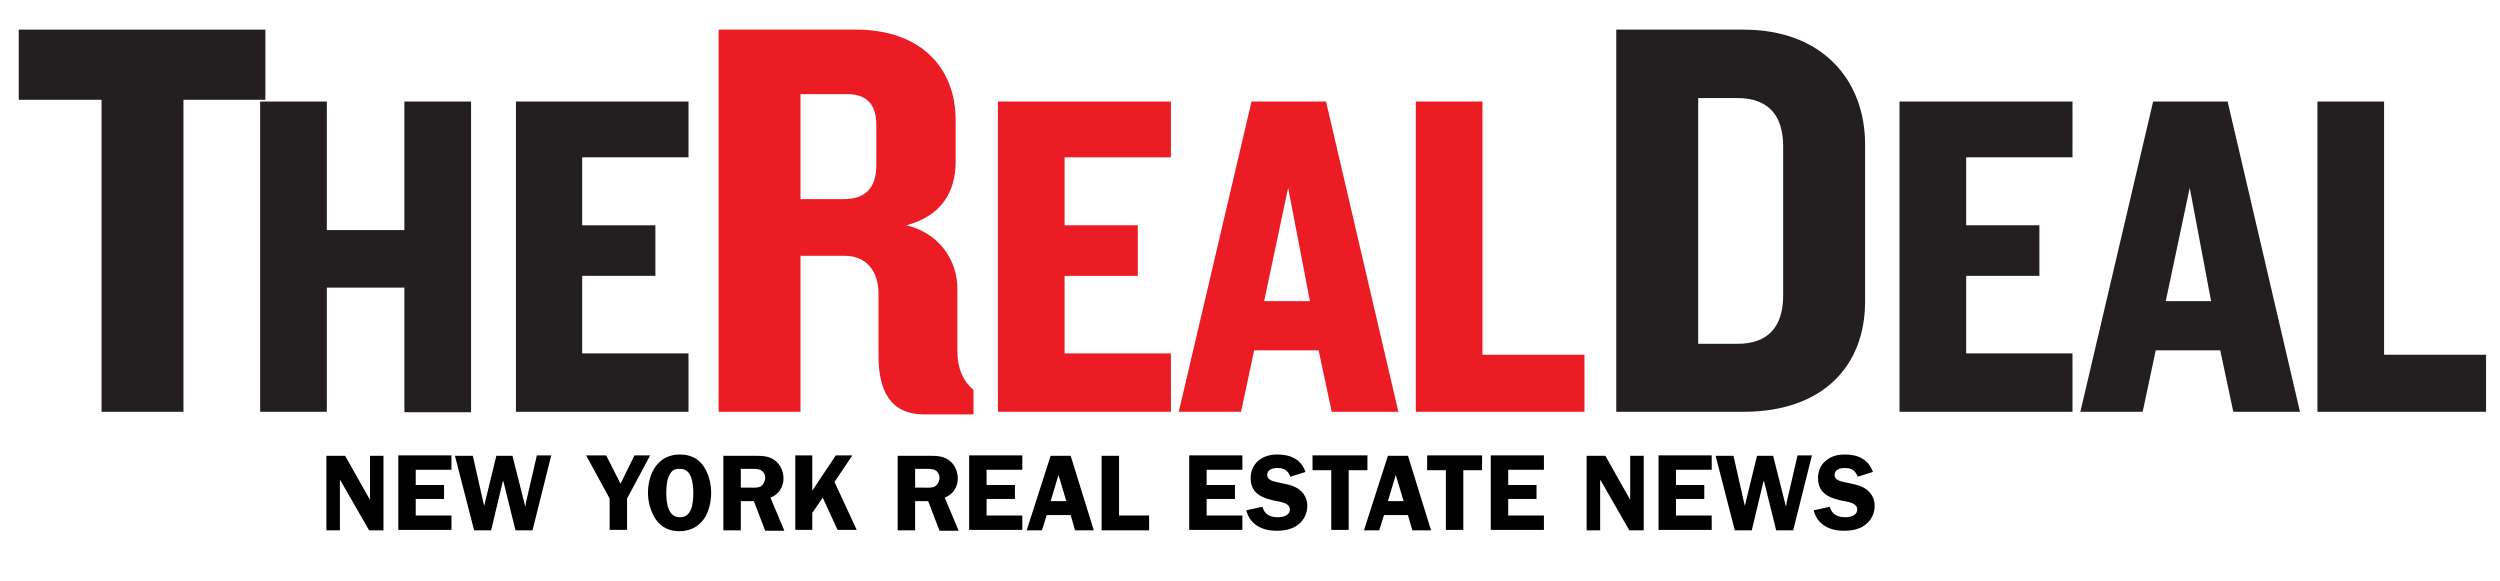
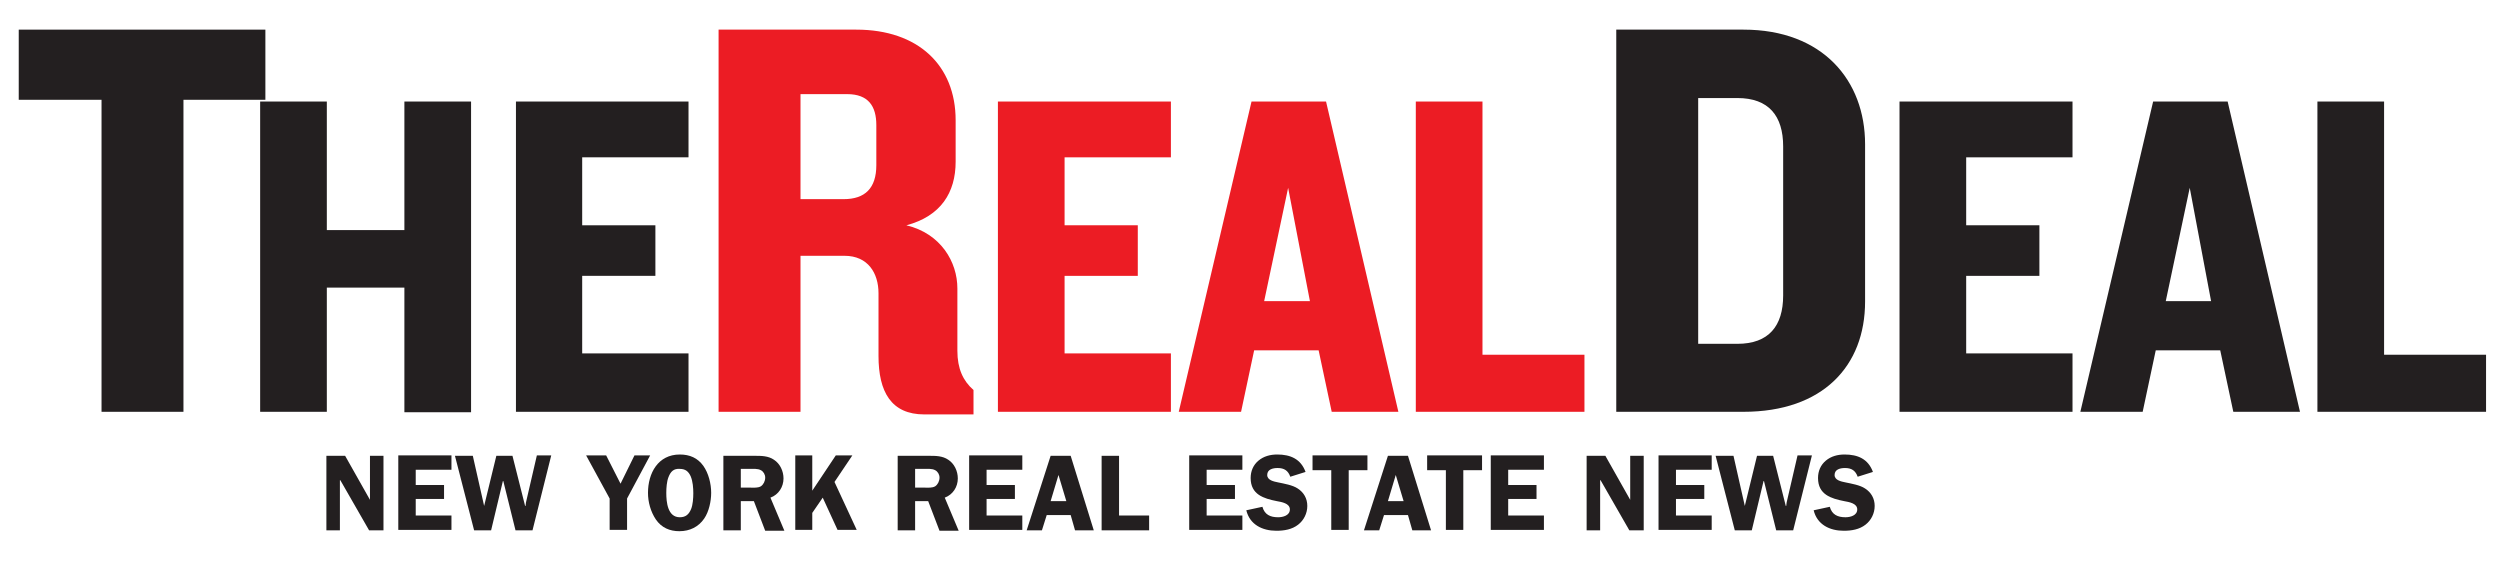
- <svg xmlns="http://www.w3.org/2000/svg" version="1.1" id="NEW_YORK" x="0px" y="0px" viewBox="0 0 573.7 133.3" style="enable-background:new 0 0 573.7 133.3;" xml:space="preserve">
+ <svg xmlns="http://www.w3.org/2000/svg" version="1.1" id="trd-ny-logo" x="0px" y="0px" viewBox="0 0 573.7 133.3" style="enable-background:new 0 0 573.7 133.3;" xml:space="preserve">
  <style type="text/css">
	.st0{fill:#231F20;}
	.st1{fill:#EC1C24;}
- 	.st2{enable-background:new    ;}
</style>
  <path class="st0" d="M570.5,94.5V81.4h-23.4V23.3h-15.3v71.2H570.5z M507.4,69.1H497l5.5-26L507.4,69.1z M527.8,94.5l-16.6-71.2  h-17.1l-16.7,71.2h14.3l3-14.1h14.8l3,14.1H527.8z M475.6,94.5V81.1h-24.4V63.3H468V51.7h-16.8V36.1h24.4V23.3h-39.7v71.2H475.6z   M409.2,67.8c0,7-3.3,11.1-10.5,11.1h-9V22.5h9c7.2,0,10.5,4.1,10.5,11.1V67.8z M428,69.2V33.1c0-14.6-9.7-26.3-27.9-26.3h-29.2  v87.7h29.2C418.3,94.5,428,84,428,69.2" />
  <path class="st1" d="M363.6,94.5V81.4h-23.4V23.3h-15.3v71.2H363.6z M300.6,69.1h-10.5l5.5-26L300.6,69.1z M320.9,94.5l-16.6-71.2  h-17.1l-16.7,71.2h14.3l3-14.1h14.8l3,14.1H320.9z M268.7,94.5V81.1h-24.4V63.3h16.8V51.7h-16.8V36.1h24.4V23.3H229v71.2H268.7z   M201.1,37.9c0,5.3-2.6,7.8-7.5,7.8h-9.9V21.6h10.7c4.9,0,6.7,2.8,6.7,7.1V37.9z M223.4,95v-5.5c-2.4-2.1-3.7-4.9-3.7-9V66.2  c0-6.1-3.8-12.6-11.7-14.5c7.9-2.1,11.3-7.5,11.3-14.6v-9.5c0-12.6-8.6-20.8-22.8-20.8h-31.6v87.7h18.8V58.7h10.1  c5.4,0,7.8,4,7.8,8.6v14.4c0,8.2,2.9,13.4,10.5,13.4h11.3V95z" />
-   <path class="st0" d="M92.8,23.3v29.5H75V23.3H59.7v71.2H75V66h17.8v28.6h15.3V23.3H92.8z M118.4,23.3v71.2H158V81.1h-24.4V63.3h16.8  V51.7h-16.8V36.1H158V23.3H118.4z M4.3,6.8v16.1h19v71.6h18.8V22.9h18.8V6.8H4.3z" />
-   <g class="st2">
+   <path class="st0" d="M92.8,23.3v29.5H75V23.3H59.7v71.2H75V66h17.8v28.6h15.3V23.3H92.8z M118.4,23.3v71.2H158V81.1h-24.4V63.3h16.8 V51.7h-16.8V36.1H158V23.3H118.4z M4.3,6.8v16.1h19v71.6h18.8V22.9h18.8V6.8H4.3z" />
+   <g class="st0">
    <path d="M88.1,121.7h-3.4l-6.6-11.5H78v11.5h-3.1v-17.1h4.3l5.7,10.1h0v-10.1h3.1V121.7z" />
    <path d="M95.4,107.8v3.5h6.5v3.2h-6.5v3.8h8.2v3.3H91.4v-17.1h12.2v3.3H95.4z" />
    <path d="M122.2,121.7h-3.9l-2.8-11.3h-0.1l-2.7,11.3h-3.9l-4.4-17.1h4.1l2.6,11.5h0l2.8-11.5h3.7l2.9,11.5h0.1l0.1-0.8l2.5-10.8   h3.3L122.2,121.7z" />
    <path d="M143.9,114.4v7.2h-4v-7.2l-5.4-9.9h4.6l3.3,6.5l3.2-6.5h3.6L143.9,114.4z" />
    <path d="M150.5,119.2c-1.2-1.8-1.8-4-1.8-6.1c0-4.5,2.3-8.8,7.3-8.8c2.3,0,4.1,0.8,5.4,2.6c1.2,1.7,1.8,4.1,1.8,6.2   c0,1.9-0.5,4.3-1.6,5.9c-1.3,1.9-3.3,2.9-5.7,2.9C153.7,121.9,151.8,121.1,150.5,119.2z M153.4,109.5c-0.4,1-0.5,2.5-0.5,3.6   c0,2.1,0.3,5.6,3.1,5.6c1.4,0,2.1-0.7,2.6-1.9c0.4-1,0.5-2.5,0.5-3.6c0-1.2-0.1-2.7-0.6-3.9c-0.5-1.1-1.2-1.7-2.5-1.7   C154.6,107.5,153.9,108.2,153.4,109.5z" />
    <path d="M170,121.7h-4v-17.1h7.2c1.5,0,3.1,0,4.4,0.9c1.4,0.9,2.2,2.6,2.2,4.3c0,1.9-1.1,3.7-3,4.4l3.2,7.6h-4.4l-2.6-6.8H170   V121.7z M170,111.9h2.2c0.8,0,1.7,0.1,2.4-0.3c0.6-0.4,1-1.2,1-2c0-0.7-0.4-1.4-1-1.7c-0.7-0.4-1.8-0.3-2.6-0.3H170V111.9z" />
    <path d="M186.4,112.6l5.4-8.1h3.8l-4.1,6.1l5.1,11h-4.4l-3.4-7.4l-2.4,3.5v3.9h-3.9v-17.1h3.9V112.6z" />
    <path d="M210,121.7h-4v-17.1h7.2c1.5,0,3.1,0,4.4,0.9c1.4,0.9,2.2,2.6,2.2,4.3c0,1.9-1.1,3.7-3,4.4l3.2,7.6h-4.4l-2.6-6.8H210   V121.7z M210,111.9h2.2c0.8,0,1.7,0.1,2.4-0.3c0.6-0.4,1-1.2,1-2c0-0.7-0.4-1.4-1-1.7c-0.7-0.4-1.8-0.3-2.6-0.3H210V111.9z" />
    <path d="M226.4,107.8v3.5h6.5v3.2h-6.5v3.8h8.2v3.3h-12.2v-17.1h12.2v3.3H226.4z" />
    <path d="M251,121.7h-4.3l-1-3.5h-5.5l-1.1,3.5h-3.5l5.5-17.1h4.6L251,121.7z M244.7,115l-1.8-6l-1.8,6H244.7z" />
    <path d="M263.7,118.3v3.4h-10.9v-17.1h4v13.7H263.7z" />
    <path d="M276.9,107.8v3.5h6.5v3.2h-6.5v3.8h8.2v3.3h-12.2v-17.1h12.2v3.3H276.9z" />
    <path d="M296.1,109.4c-0.5-1.4-1.4-2-2.9-2c-1.1,0-2.4,0.3-2.4,1.6c0,1.2,1.5,1.5,2.5,1.7c1.4,0.3,3.3,0.6,4.5,1.4   c1.4,0.9,2.2,2.3,2.2,4c0,1.7-0.8,3.3-2.1,4.3c-1.4,1.1-3.2,1.4-5,1.4c-3.2,0-6.1-1.4-6.9-4.7l3.7-0.8c0.5,1.8,1.8,2.4,3.6,2.4   c1.1,0,2.7-0.4,2.7-1.8c0-1.4-1.9-1.7-3-1.9c-3-0.6-6-1.5-6-5.3c0-1.6,0.6-3,1.8-4c1.2-1,2.7-1.4,4.3-1.4c3,0,5.4,1,6.5,4   L296.1,109.4z" />
    <path d="M313.8,107.9h-4.3v13.7h-4v-13.7h-4.3v-3.4h12.6V107.9z" />
    <path d="M328.4,121.7h-4.3l-1-3.5h-5.5l-1.1,3.5h-3.5l5.5-17.1h4.6L328.4,121.7z M322.1,115l-1.8-6l-1.8,6H322.1z" />
    <path d="M340.1,107.9h-4.3v13.7h-4v-13.7h-4.3v-3.4h12.6V107.9z" />
    <path d="M346.1,107.8v3.5h6.5v3.2h-6.5v3.8h8.2v3.3h-12.2v-17.1h12.2v3.3H346.1z" />
    <path d="M377.3,121.7h-3.4l-6.6-11.5h-0.1v11.5h-3.1v-17.1h4.3l5.7,10.1h0v-10.1h3.1V121.7z" />
    <path d="M384.6,107.8v3.5h6.5v3.2h-6.5v3.8h8.2v3.3h-12.2v-17.1h12.2v3.3H384.6z" />
    <path d="M411.5,121.7h-3.9l-2.8-11.3h-0.1l-2.7,11.3h-3.9l-4.4-17.1h4.1l2.6,11.5h0l2.8-11.5h3.7l2.9,11.5h0.1l0.1-0.8l2.5-10.8   h3.3L411.5,121.7z" />
    <path d="M426.3,109.4c-0.5-1.4-1.4-2-2.9-2c-1.1,0-2.4,0.3-2.4,1.6c0,1.2,1.5,1.5,2.5,1.7c1.4,0.3,3.3,0.6,4.5,1.4   c1.4,0.9,2.2,2.3,2.2,4c0,1.7-0.8,3.3-2.1,4.3c-1.4,1.1-3.2,1.4-5,1.4c-3.2,0-6.1-1.4-6.9-4.7l3.7-0.8c0.5,1.8,1.8,2.4,3.6,2.4   c1.1,0,2.7-0.4,2.7-1.8c0-1.4-1.9-1.7-3-1.9c-3-0.6-6-1.5-6-5.3c0-1.6,0.6-3,1.8-4c1.2-1,2.7-1.4,4.3-1.4c3,0,5.4,1,6.5,4   L426.3,109.4z" />
  </g>
</svg>
